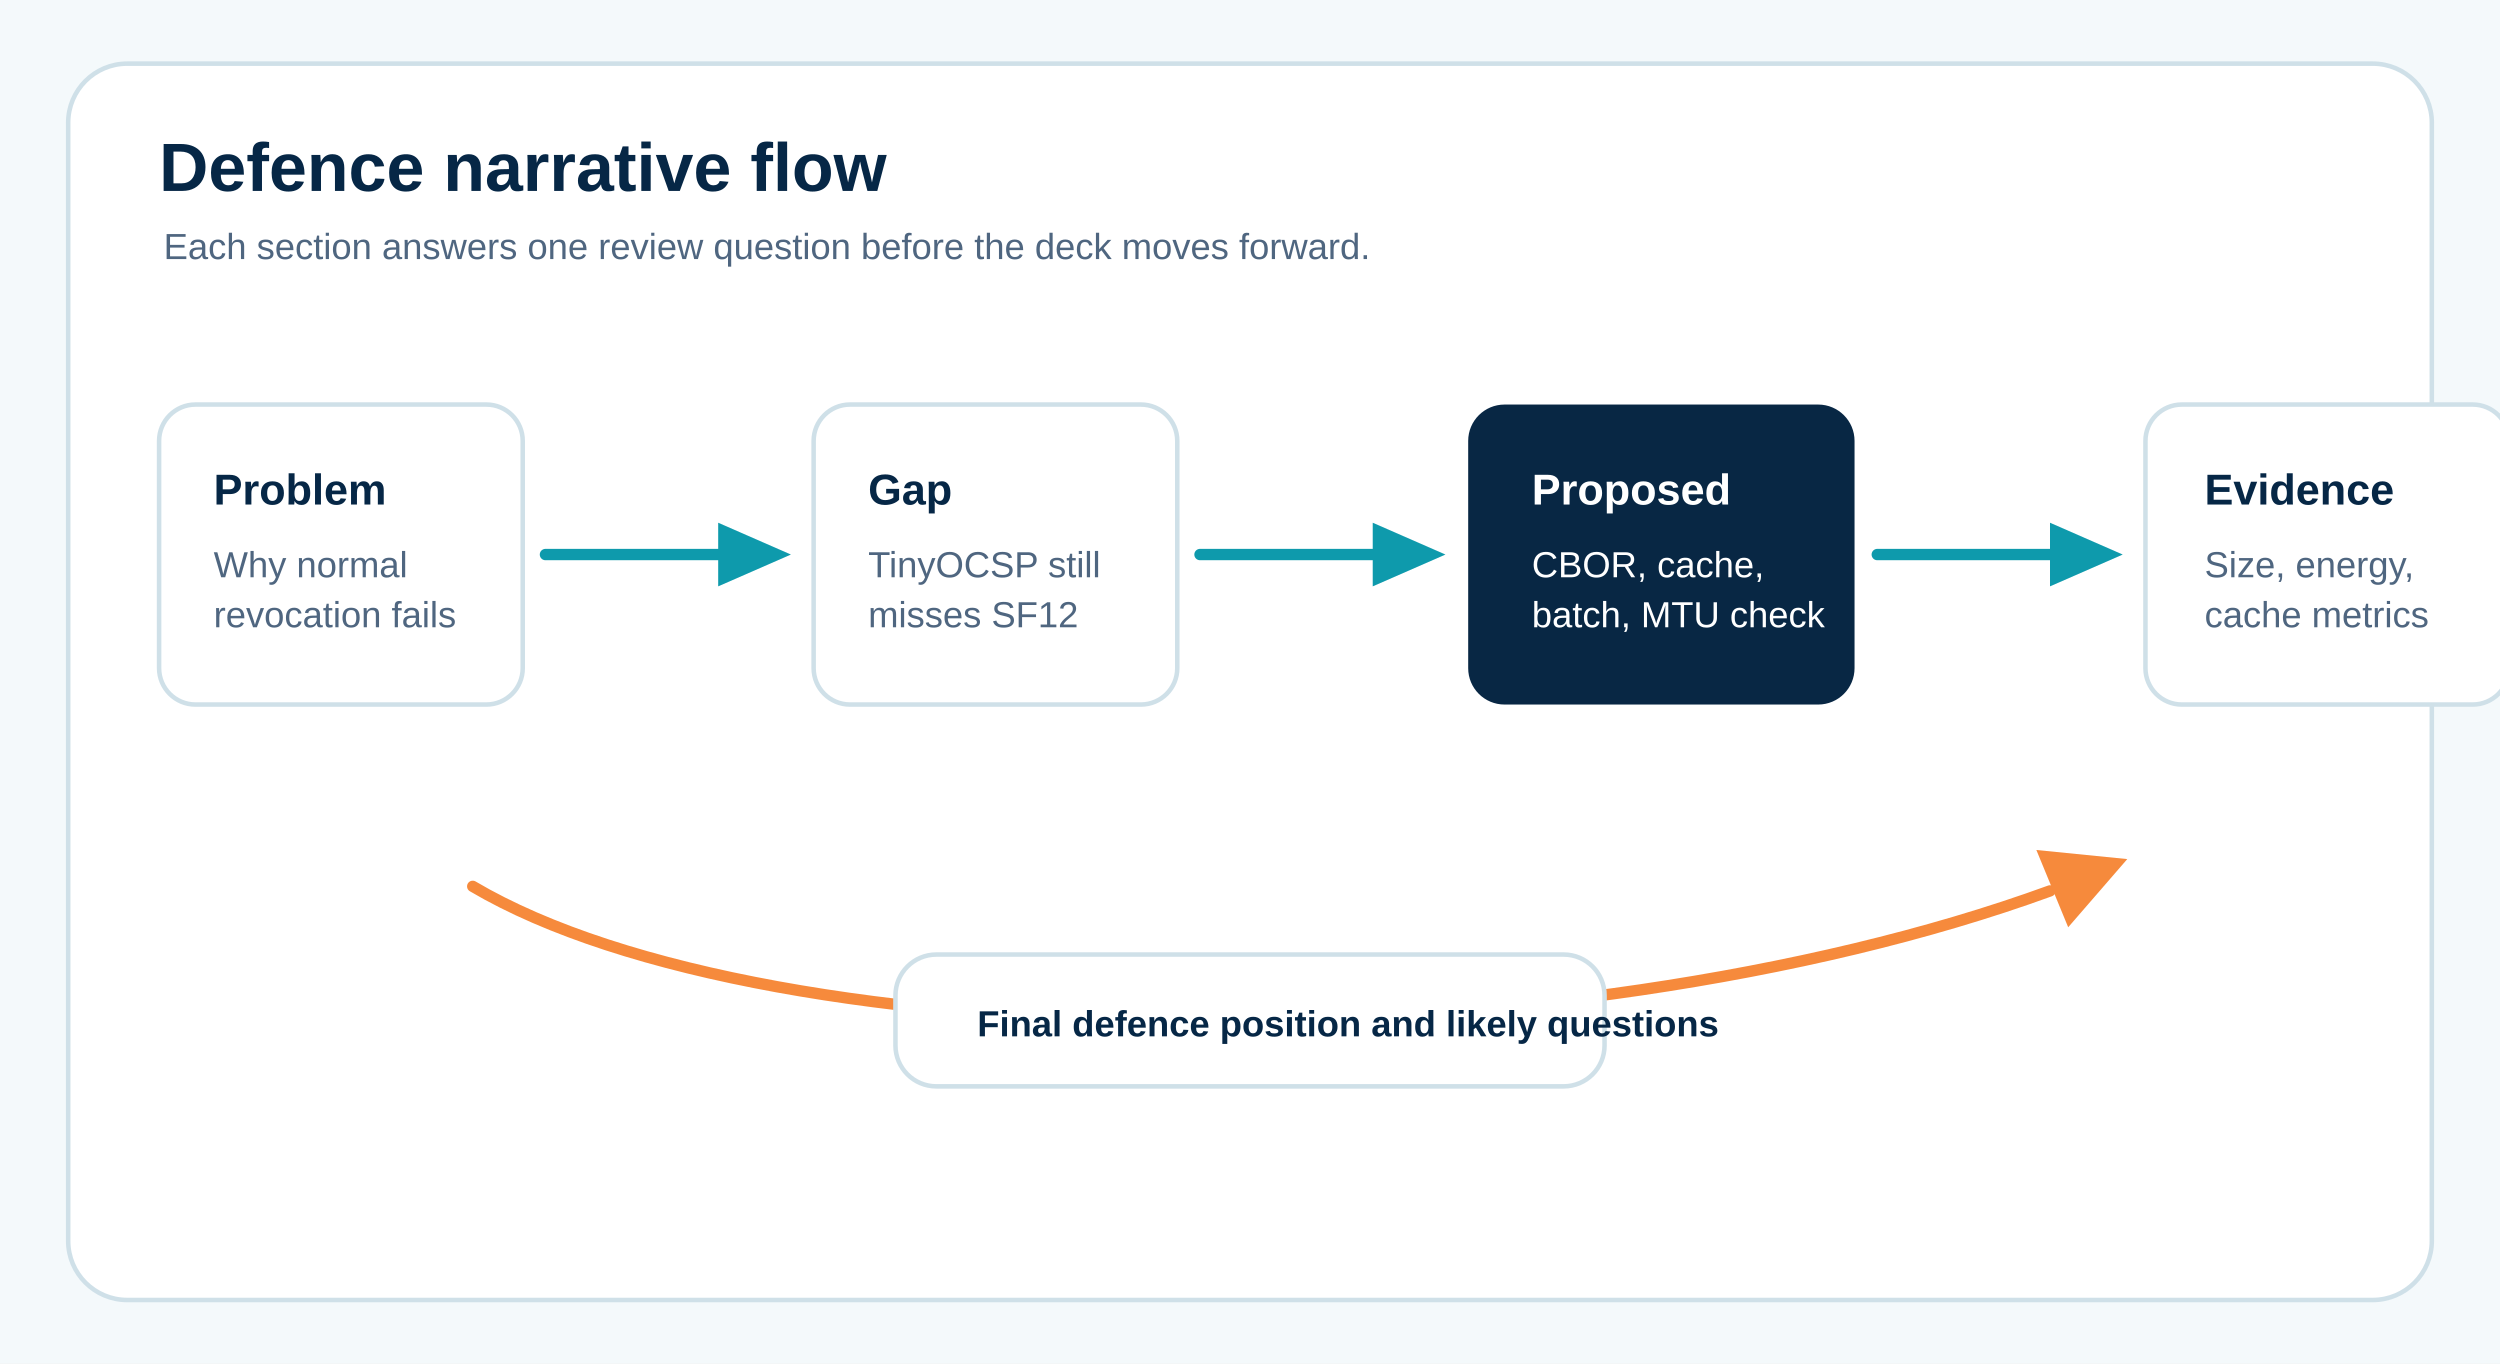
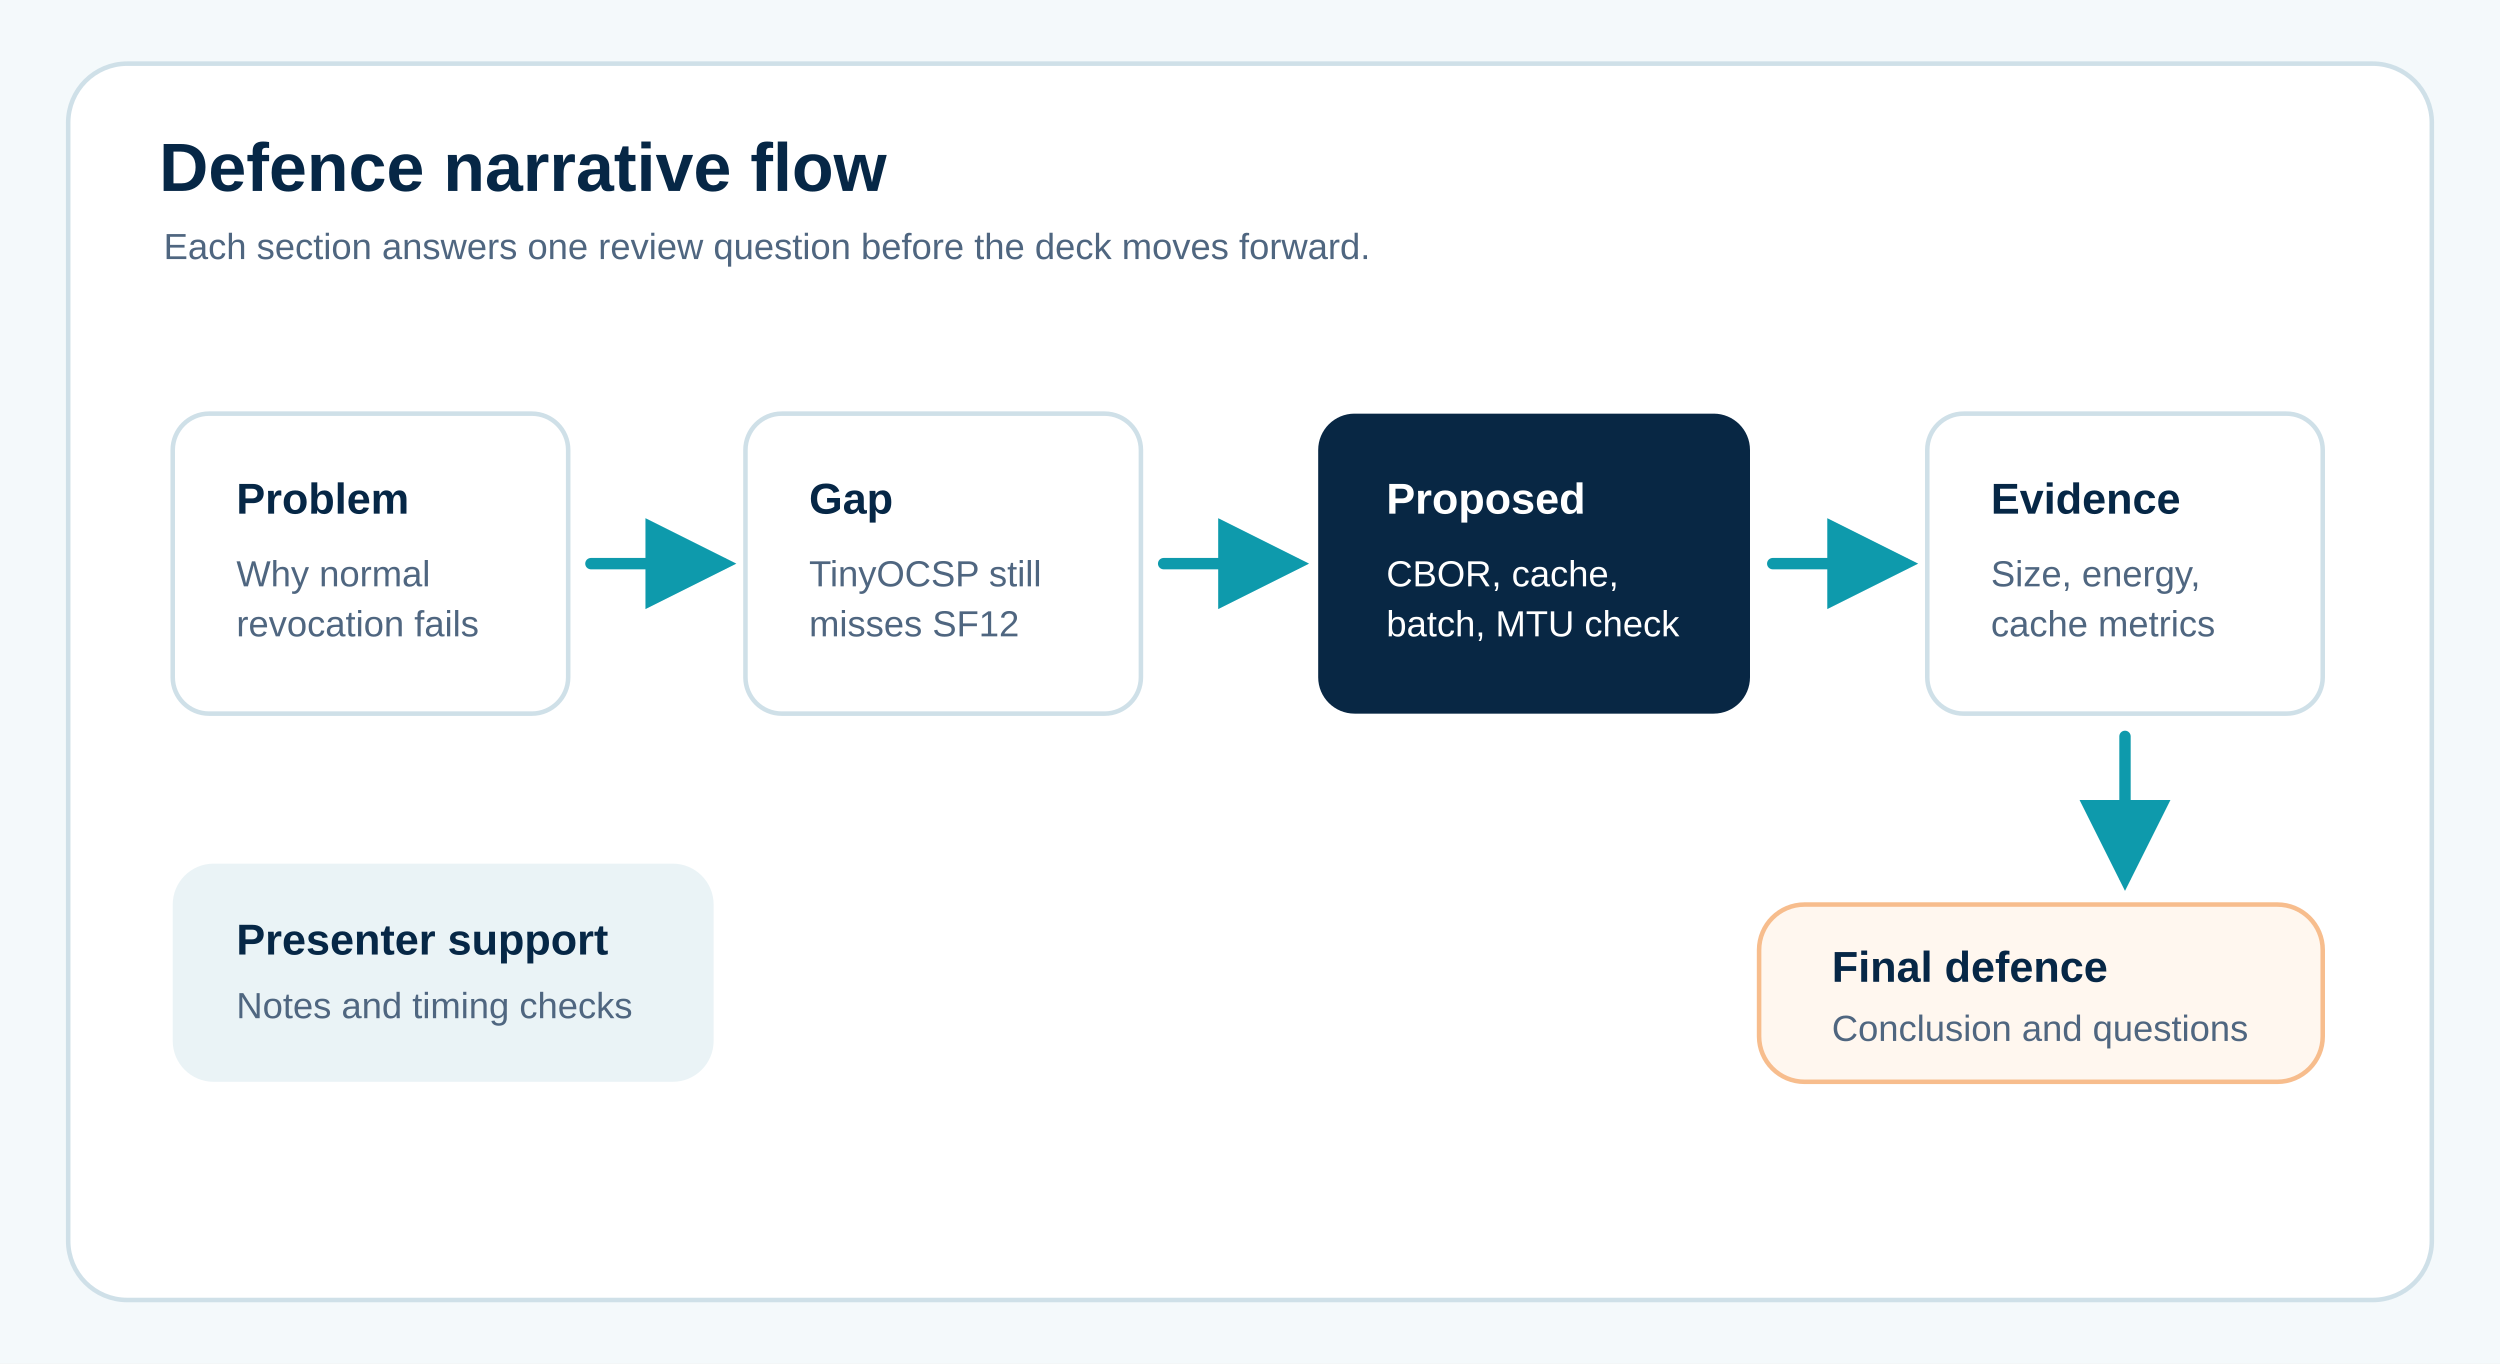
<svg xmlns="http://www.w3.org/2000/svg" viewBox="0 0 1100 600" role="img" aria-labelledby="title desc">
  <defs>
-     <style>.bg{fill:#f4f9fb}.card{fill:#fff;stroke:#cfe0e8;stroke-width:2}.ink{fill:#062746;font-family:Arial,Helvetica,sans-serif;font-weight:700}.muted{fill:#4f6680;font-family:Arial,Helvetica,sans-serif}.small{font-size:16px}.title{font-size:30px}.label{font-size:19px}.line{stroke:#0e9aac;stroke-width:5;stroke-linecap:round;stroke-linejoin:round}.accent{fill:#0e9aac}.orange{fill:#f68a3c}.dark{fill:#082744}.soft{fill:#eaf3f6}</style>
+     <marker id="arrow-teal" viewBox="0 0 10 10" refX="8.5" refY="5" markerWidth="8" markerHeight="8" orient="auto">
+       <path d="M 0 0 L 10 5 L 0 10 z" fill="#0e9aac" />
+     </marker>
+     <style>
+       .bg{fill:#f4f9fb}.card{fill:#fff;stroke:#cfe0e8;stroke-width:2}.ink{fill:#062746;font-family:Arial,Helvetica,sans-serif;font-weight:700}.muted{fill:#4f6680;font-family:Arial,Helvetica,sans-serif}.small{font-size:16px}.title{font-size:30px}.label{font-size:19px}.line{fill:none;stroke:#0e9aac;stroke-width:5;stroke-linecap:round;stroke-linejoin:round;marker-end:url(#arrow-teal)}.dark{fill:#082744}.note{fill:#fff7ef;stroke:#f7bd8d;stroke-width:2}.soft{fill:#eaf3f6}
+     </style>
  </defs>
  <rect class="bg" width="1100" height="600" />
  <rect class="card" x="30" y="28" width="1040" height="544" rx="26" />
  <text class="ink title" x="70" y="84">Defence narrative flow</text>
  <text class="muted small" x="72" y="114">Each section answers one review question before the deck moves forward.</text>
-   <g transform="translate(70 178)">
-     <rect class="card" width="160" height="132" rx="16" />
-     <text class="ink label" x="24" y="44">Problem</text>
-     <text class="muted small" x="24" y="76">Why normal</text>
-     <text class="muted small" x="24" y="98">revocation fails</text>
-     <path class="line" d="M170 66 H246" />
-     <path class="accent" d="M246 52 L278 66 L246 80 Z" />
-     <rect class="card" x="288" width="160" height="132" rx="16" />
-     <text class="ink label" x="312" y="44">Gap</text>
-     <text class="muted small" x="312" y="76">TinyOCSP still</text>
-     <text class="muted small" x="312" y="98">misses SF12</text>
-     <path class="line" d="M458 66 H534" />
-     <path class="accent" d="M534 52 L566 66 L534 80 Z" />
-     <rect class="dark" x="576" width="170" height="132" rx="16" />
-     <text fill="#fff" font-family="Arial,Helvetica,sans-serif" font-weight="700" font-size="19" x="604" y="44">Proposed</text>
-     <text fill="#fff" font-family="Arial,Helvetica,sans-serif" font-size="16" x="604" y="76">CBOR, cache,</text>
-     <text fill="#fff" font-family="Arial,Helvetica,sans-serif" font-size="16" x="604" y="98">batch, MTU check</text>
-     <path class="line" d="M756 66 H832" />
-     <path class="accent" d="M832 52 L864 66 L832 80 Z" />
-     <rect class="card" x="874" width="160" height="132" rx="16" />
-     <text class="ink label" x="900" y="44">Evidence</text>
-     <text class="muted small" x="900" y="76">Size, energy,</text>
-     <text class="muted small" x="900" y="98">cache metrics</text>
-   </g>
-   <path d="M208 390 C340 468 688 470 902 392" fill="none" stroke="#f68a3c" stroke-width="5" stroke-linecap="round" />
-   <path class="orange" d="M896 374 L936 378 L910 408 Z" />
-   <rect class="card" x="394" y="420" width="312" height="58" rx="18" fill="#fff7ef" stroke="#f7bd8d" />
-   <text class="ink small" x="430" y="456">Final defence position and likely questions</text>
+   <rect class="card" x="76" y="182" width="174" height="132" rx="16" />
+   <text class="ink label" x="104" y="226">Problem</text>
+   <text class="muted small" x="104" y="258">Why normal</text>
+   <text class="muted small" x="104" y="280">revocation fails</text>
+   <path class="line" d="M260 248 H318" />
+   <rect class="card" x="328" y="182" width="174" height="132" rx="16" />
+   <text class="ink label" x="356" y="226">Gap</text>
+   <text class="muted small" x="356" y="258">TinyOCSP still</text>
+   <text class="muted small" x="356" y="280">misses SF12</text>
+   <path class="line" d="M512 248 H570" />
+   <rect class="dark" x="580" y="182" width="190" height="132" rx="16" />
+   <text fill="#fff" font-family="Arial,Helvetica,sans-serif" font-weight="700" font-size="19" x="610" y="226">Proposed</text>
+   <text fill="#fff" font-family="Arial,Helvetica,sans-serif" font-size="16" x="610" y="258">CBOR, cache,</text>
+   <text fill="#fff" font-family="Arial,Helvetica,sans-serif" font-size="16" x="610" y="280">batch, MTU check</text>
+   <path class="line" d="M780 248 H838" />
+   <rect class="card" x="848" y="182" width="174" height="132" rx="16" />
+   <text class="ink label" x="876" y="226">Evidence</text>
+   <text class="muted small" x="876" y="258">Size, energy,</text>
+   <text class="muted small" x="876" y="280">cache metrics</text>
+   <path class="line" d="M935 324 V386" />
+   <rect class="note" x="774" y="398" width="248" height="78" rx="20" />
+   <text class="ink label" x="806" y="432">Final defence</text>
+   <text class="muted small" x="806" y="458">Conclusion and questions</text>
+   <rect class="soft" x="76" y="380" width="238" height="96" rx="18" />
+   <text class="ink label" x="104" y="420">Presenter support</text>
+   <text class="muted small" x="104" y="448">Notes and timing checks</text>
</svg>
